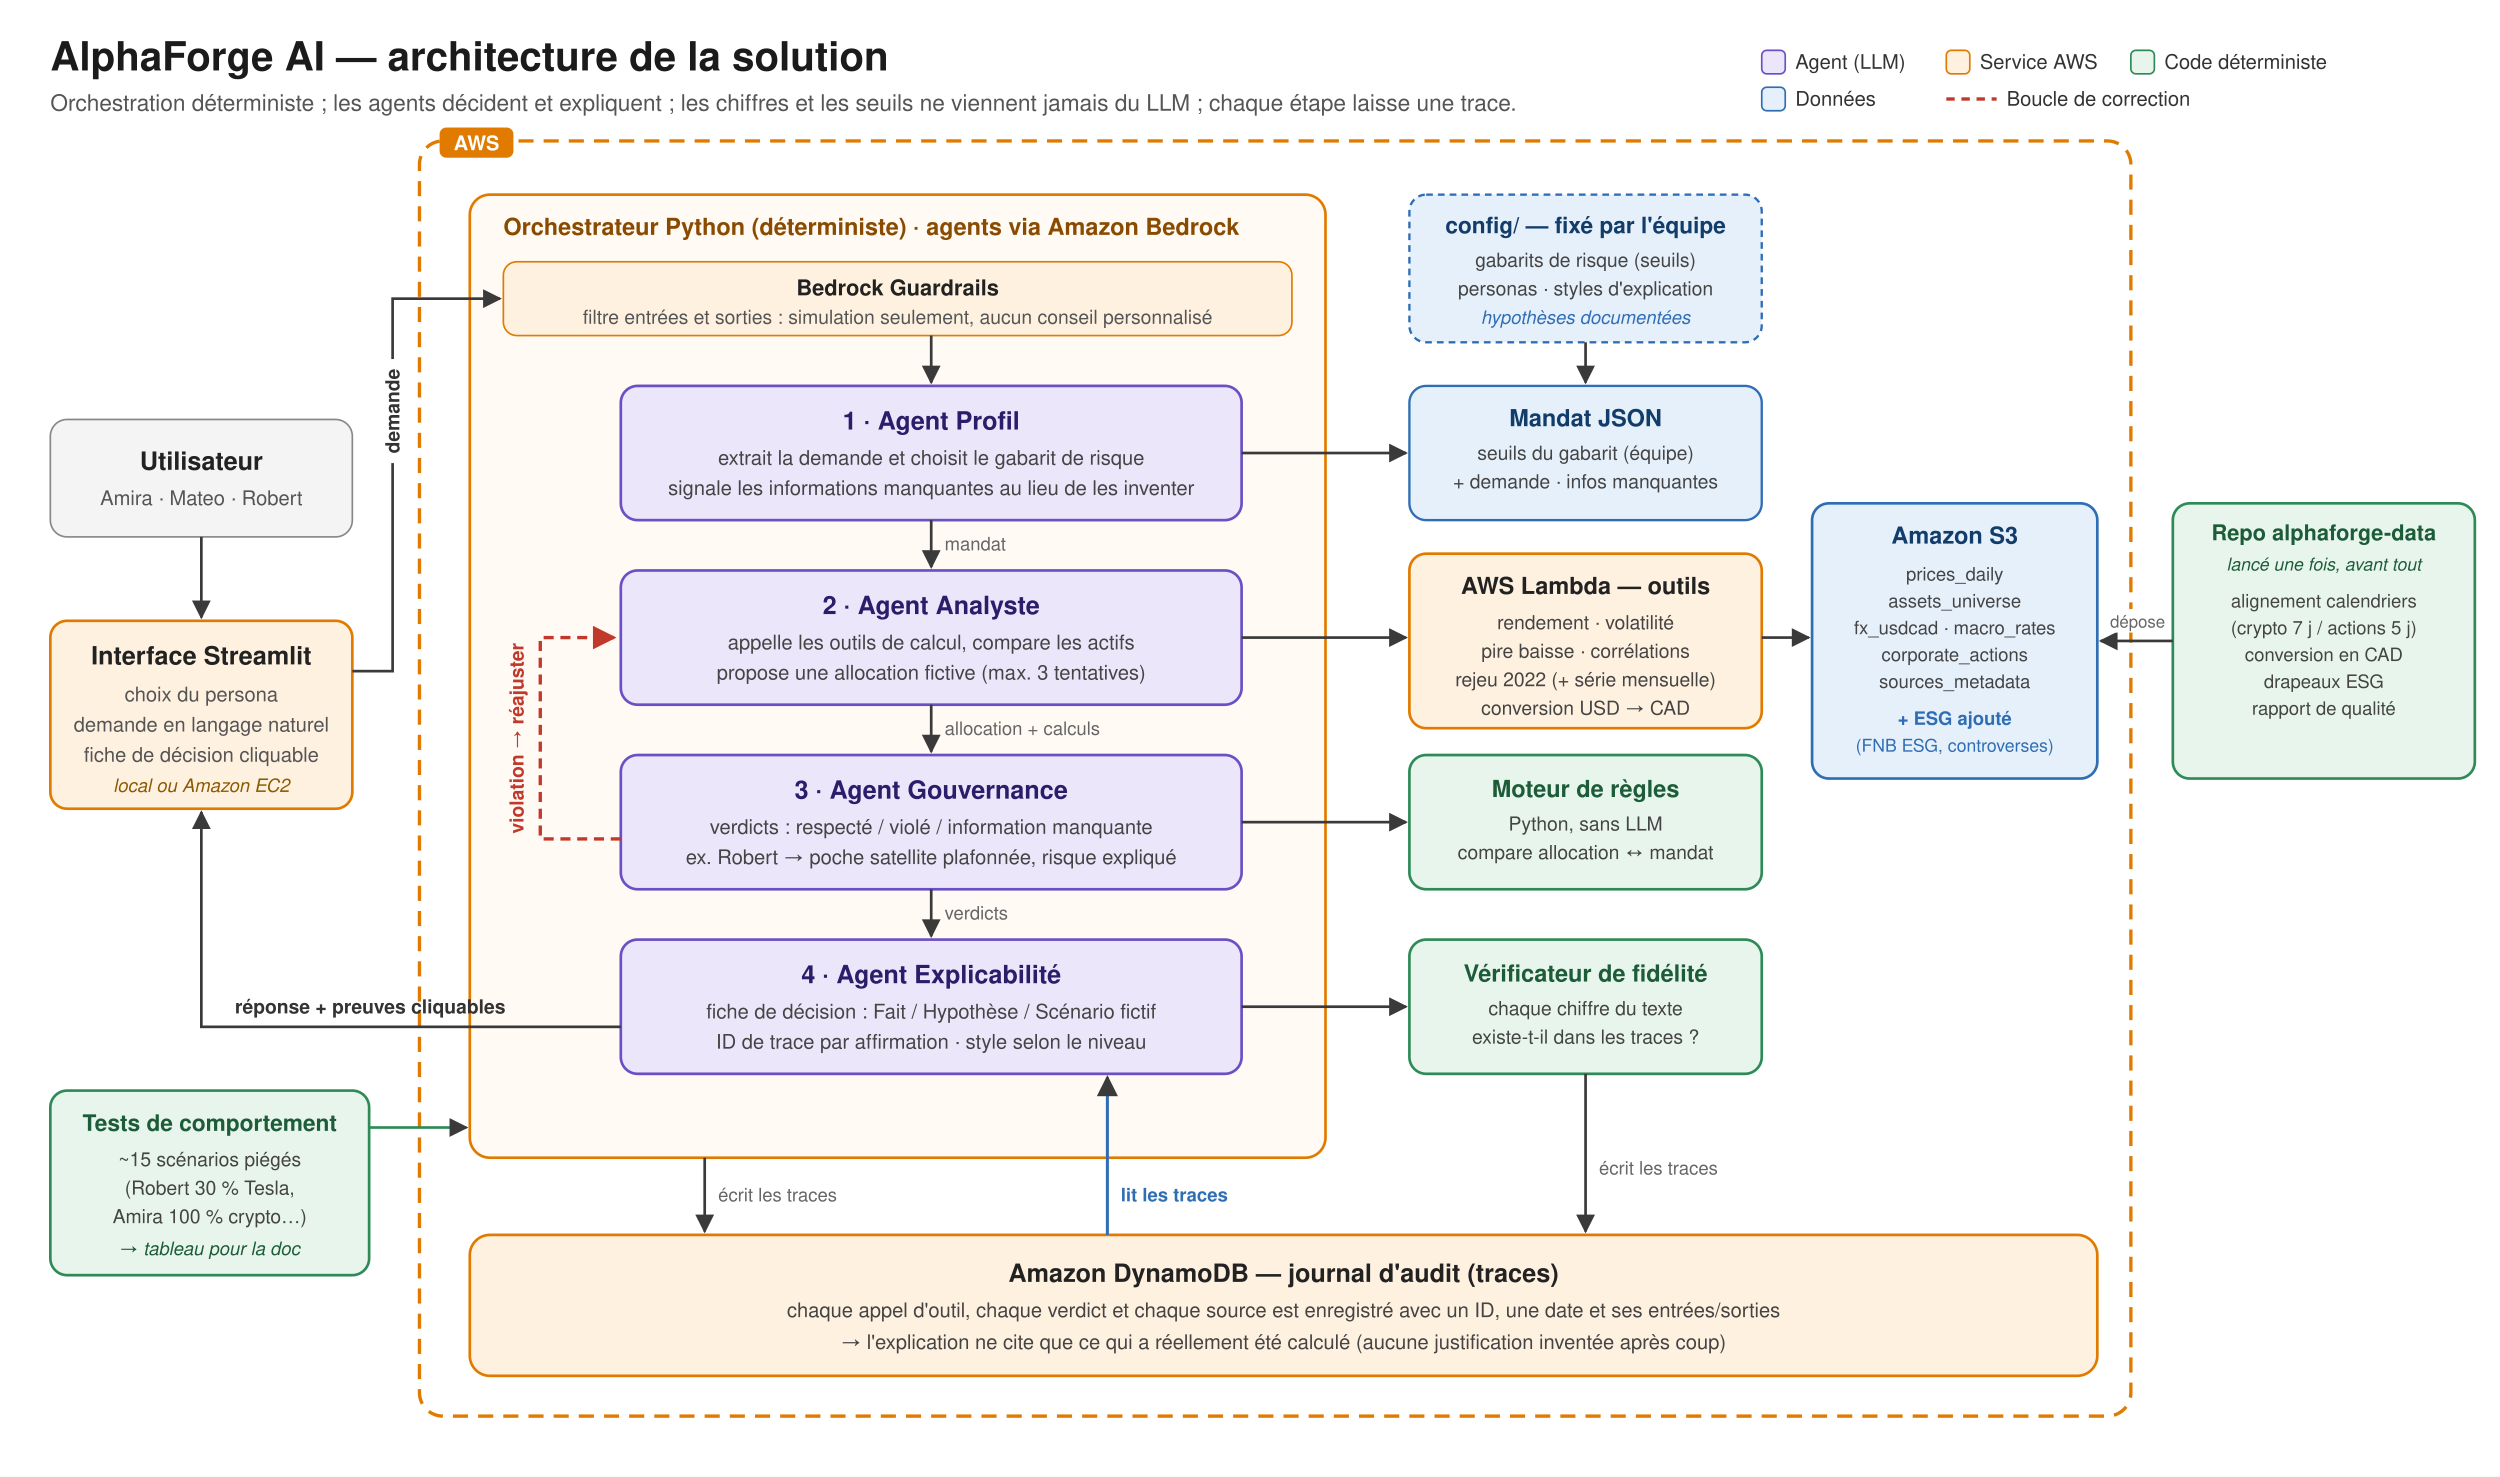
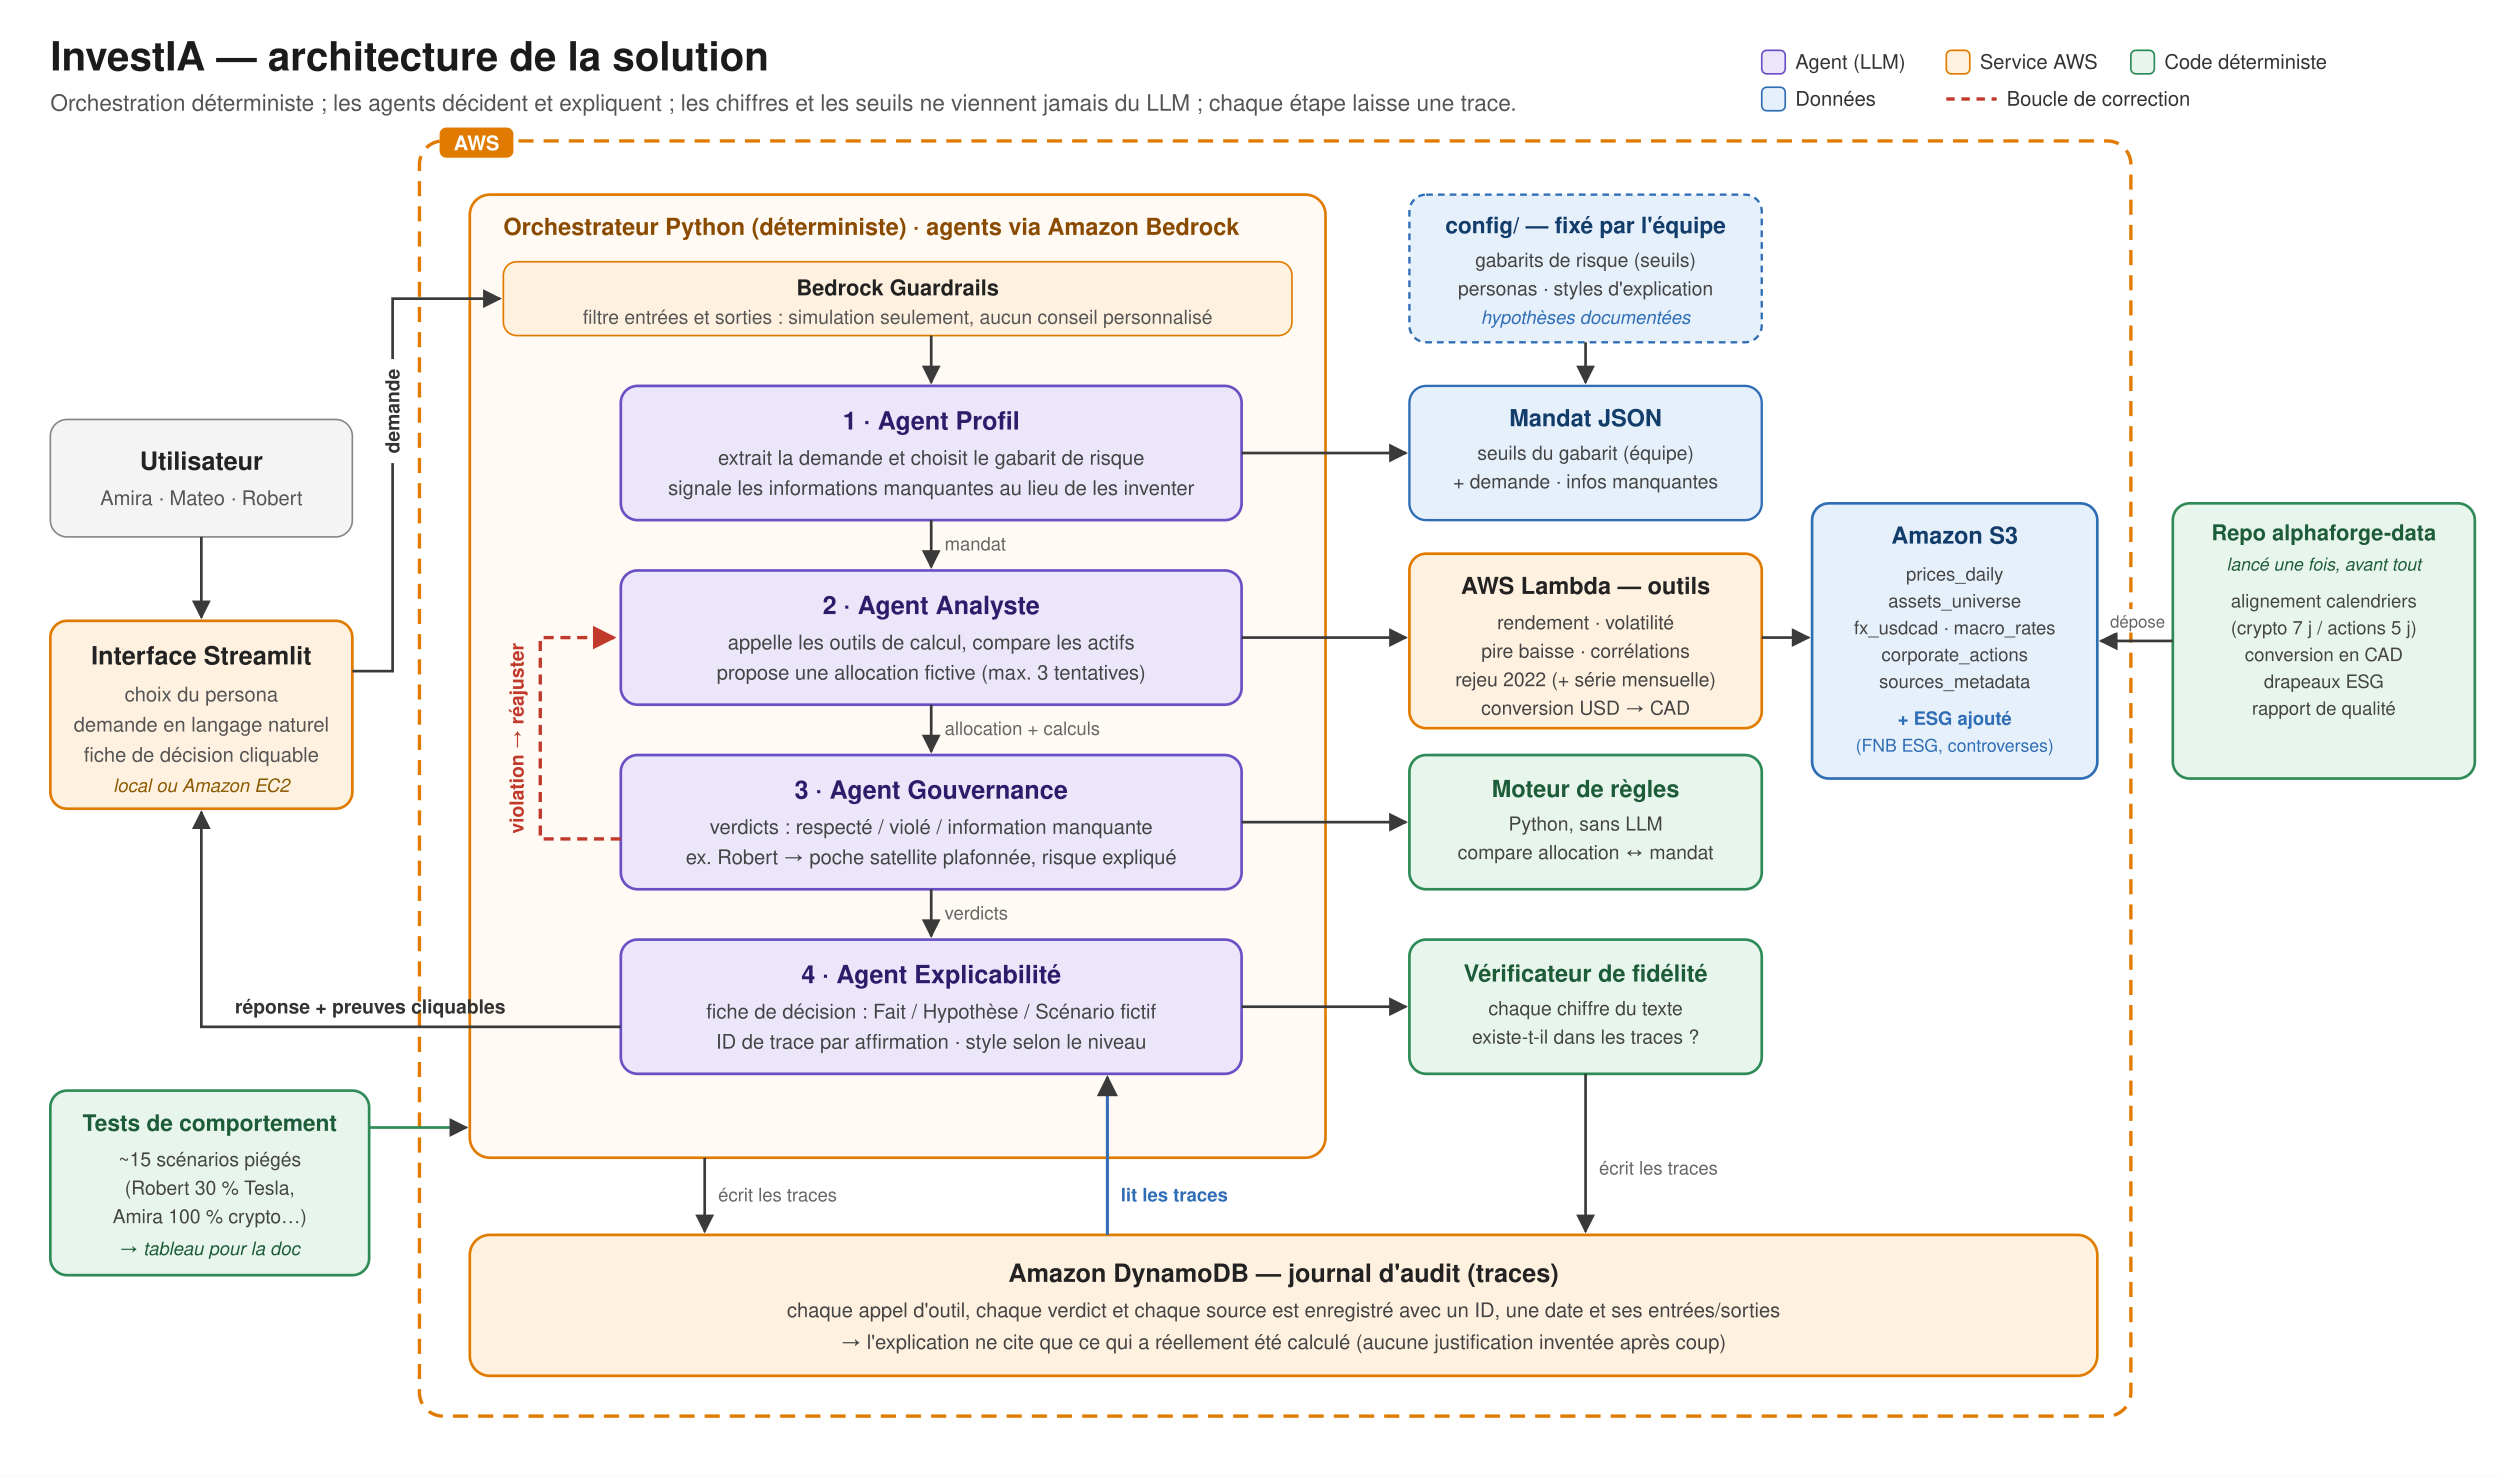
<svg xmlns="http://www.w3.org/2000/svg" viewBox="0 0 1490 880" width="1490" height="880" font-family="Helvetica, Arial, sans-serif">
  <defs>
    <marker id="a" viewBox="0 0 10 10" refX="9" refY="5" markerWidth="7" markerHeight="7" orient="auto-start-reverse">
      <path d="M0,0 L10,5 L0,10 z" fill="#3a3a3a" />
    </marker>
    <marker id="ar" viewBox="0 0 10 10" refX="9" refY="5" markerWidth="7" markerHeight="7" orient="auto-start-reverse">
      <path d="M0,0 L10,5 L0,10 z" fill="#c0392b" />
    </marker>
  </defs>
  <rect width="1490" height="880" fill="#ffffff" />
-   <text x="30" y="42" font-size="24" font-weight="700" fill="#1b1b1b">AlphaForge AI — architecture de la solution</text>
+   <text x="30" y="42" font-size="24" font-weight="700" fill="#1b1b1b">InvestIA — architecture de la solution</text>
  <text x="30" y="66" font-size="13.5" fill="#555">Orchestration déterministe ; les agents décident et expliquent ; les chiffres et les seuils ne viennent jamais du LLM ; chaque étape laisse une trace.</text>
  <g font-size="12" fill="#333" transform="translate(190,0)">
    <rect x="860" y="30" width="14" height="14" rx="3" fill="#ece6fb" stroke="#6b4fc4" />
    <text x="880" y="41">Agent (LLM)</text>
    <rect x="970" y="30" width="14" height="14" rx="3" fill="#fff1e0" stroke="#e07b00" />
    <text x="990" y="41">Service AWS</text>
    <rect x="1080" y="30" width="14" height="14" rx="3" fill="#e8f5ec" stroke="#2e8b57" />
    <text x="1100" y="41">Code déterministe</text>
    <rect x="860" y="52" width="14" height="14" rx="3" fill="#e6f0fb" stroke="#2f6db5" />
    <text x="880" y="63">Données</text>
    <line x1="970" y1="59" x2="1000" y2="59" stroke="#c0392b" stroke-width="2" stroke-dasharray="5 4" />
    <text x="1006" y="63">Boucle de correction</text>
  </g>
  <rect x="30" y="250" width="180" height="70" rx="10" fill="#f4f4f4" stroke="#888" />
  <text x="120" y="280" font-size="15" font-weight="700" text-anchor="middle" fill="#222">Utilisateur</text>
  <text x="120" y="301" font-size="12" text-anchor="middle" fill="#555">Amira · Mateo · Robert</text>
  <line x1="120" y1="320" x2="120" y2="368" stroke="#3a3a3a" stroke-width="1.6" marker-end="url(#a)" />
  <rect x="30" y="370" width="180" height="112" rx="10" fill="#fff1e0" stroke="#e07b00" stroke-width="1.6" />
  <text x="120" y="396" font-size="15" font-weight="700" text-anchor="middle" fill="#222">Interface Streamlit</text>
  <text x="120" y="418" font-size="12" text-anchor="middle" fill="#555">choix du persona</text>
  <text x="120" y="436" font-size="12" text-anchor="middle" fill="#555">demande en langage naturel</text>
  <text x="120" y="454" font-size="12" text-anchor="middle" fill="#555">fiche de décision cliquable</text>
  <text x="120" y="472" font-size="11" font-style="italic" text-anchor="middle" fill="#8a5a00">local ou Amazon EC2</text>
  <rect x="250" y="84" width="1020" height="760" rx="14" fill="none" stroke="#e07b00" stroke-width="2" stroke-dasharray="9 6" />
  <rect x="262" y="76" width="44" height="18" rx="4" fill="#e07b00" />
  <text x="284" y="89.5" font-size="12" font-weight="700" text-anchor="middle" fill="#fff">AWS</text>
  <rect x="280" y="116" width="510" height="574" rx="12" fill="#fffaf3" stroke="#e07b00" stroke-width="1.6" />
  <text x="300" y="140" font-size="14" font-weight="700" fill="#8a4b00">Orchestrateur Python (déterministe) · agents via Amazon Bedrock</text>
  <rect x="300" y="156" width="470" height="44" rx="8" fill="#fff1e0" stroke="#e07b00" />
  <text x="535" y="176" font-size="13" font-weight="700" text-anchor="middle" fill="#222">Bedrock Guardrails</text>
  <text x="535" y="193" font-size="11.5" text-anchor="middle" fill="#555">filtre entrées et sorties : simulation seulement, aucun conseil personnalisé</text>
  <g>
    <rect x="370" y="230" width="370" height="80" rx="10" fill="#ece6fb" stroke="#6b4fc4" stroke-width="1.6" />
    <text x="555" y="256" font-size="15" font-weight="700" text-anchor="middle" fill="#2c1d6b">1 · Agent Profil</text>
    <text x="555" y="277" font-size="12" text-anchor="middle" fill="#444">extrait la demande et choisit le gabarit de risque</text>
    <text x="555" y="295" font-size="12" text-anchor="middle" fill="#444">signale les informations manquantes au lieu de les inventer</text>
    <rect x="370" y="340" width="370" height="80" rx="10" fill="#ece6fb" stroke="#6b4fc4" stroke-width="1.6" />
    <text x="555" y="366" font-size="15" font-weight="700" text-anchor="middle" fill="#2c1d6b">2 · Agent Analyste</text>
    <text x="555" y="387" font-size="12" text-anchor="middle" fill="#444">appelle les outils de calcul, compare les actifs</text>
    <text x="555" y="405" font-size="12" text-anchor="middle" fill="#444">propose une allocation fictive (max. 3 tentatives)</text>
    <rect x="370" y="450" width="370" height="80" rx="10" fill="#ece6fb" stroke="#6b4fc4" stroke-width="1.6" />
    <text x="555" y="476" font-size="15" font-weight="700" text-anchor="middle" fill="#2c1d6b">3 · Agent Gouvernance</text>
    <text x="555" y="497" font-size="12" text-anchor="middle" fill="#444">verdicts : respecté / violé / information manquante</text>
    <text x="555" y="515" font-size="12" text-anchor="middle" fill="#444">ex. Robert → poche satellite plafonnée, risque expliqué</text>
    <rect x="370" y="560" width="370" height="80" rx="10" fill="#ece6fb" stroke="#6b4fc4" stroke-width="1.6" />
    <text x="555" y="586" font-size="15" font-weight="700" text-anchor="middle" fill="#2c1d6b">4 · Agent Explicabilité</text>
    <text x="555" y="607" font-size="12" text-anchor="middle" fill="#444">fiche de décision : Fait / Hypothèse / Scénario fictif</text>
    <text x="555" y="625" font-size="12" text-anchor="middle" fill="#444">ID de trace par affirmation · style selon le niveau</text>
  </g>
  <g stroke="#3a3a3a" stroke-width="1.6" fill="none" marker-end="url(#a)">
    <line x1="555" y1="200" x2="555" y2="228" />
    <line x1="555" y1="310" x2="555" y2="338" />
    <line x1="555" y1="420" x2="555" y2="448" />
    <line x1="555" y1="530" x2="555" y2="558" />
  </g>
  <g font-size="11" fill="#666">
    <text x="563" y="328">mandat</text>
    <text x="563" y="438">allocation + calculs</text>
    <text x="563" y="548">verdicts</text>
  </g>
  <path d="M370,500 H322 V380 H366" fill="none" stroke="#c0392b" stroke-width="2" stroke-dasharray="6 4" marker-end="url(#ar)" />
  <text transform="translate(312,440) rotate(-90)" font-size="11.5" font-weight="700" text-anchor="middle" fill="#c0392b">violation → réajuster</text>
  <path d="M210,400 H234 V178 H298" fill="none" stroke="#3a3a3a" stroke-width="1.6" marker-end="url(#a)" />
  <text x="140" y="352" font-size="11.5" font-weight="700" fill="#333" transform="translate(0,0)" />
  <rect x="224" y="214" width="20" height="62" fill="#ffffff" />
  <text transform="translate(238,245) rotate(-90)" font-size="11.5" font-weight="700" text-anchor="middle" fill="#333">demande</text>
  <path d="M370,612 H120 V484" fill="none" stroke="#3a3a3a" stroke-width="1.6" marker-end="url(#a)" />
  <text x="140" y="604" font-size="11.5" font-weight="700" fill="#333">réponse + preuves cliquables</text>
  <rect x="840" y="230" width="210" height="80" rx="10" fill="#e6f0fb" stroke="#2f6db5" stroke-width="1.4" />
  <text x="945" y="254" font-size="14" font-weight="700" text-anchor="middle" fill="#123d6b">Mandat JSON</text>
  <text x="945" y="274" font-size="11.5" text-anchor="middle" fill="#444">seuils du gabarit (équipe)</text>
  <text x="945" y="291" font-size="11.5" text-anchor="middle" fill="#444">+ demande · infos manquantes</text>
  <line x1="740" y1="270" x2="838" y2="270" stroke="#3a3a3a" stroke-width="1.6" marker-end="url(#a)" />
  <rect x="840" y="330" width="210" height="104" rx="10" fill="#fff1e0" stroke="#e07b00" stroke-width="1.6" />
  <text x="945" y="354" font-size="14" font-weight="700" text-anchor="middle" fill="#222">AWS Lambda — outils</text>
  <text x="945" y="375" font-size="11.5" text-anchor="middle" fill="#444">rendement · volatilité</text>
  <text x="945" y="392" font-size="11.5" text-anchor="middle" fill="#444">pire baisse · corrélations</text>
  <text x="945" y="409" font-size="11.5" text-anchor="middle" fill="#444">rejeu 2022 (+ série mensuelle)</text>
  <text x="945" y="426" font-size="11.5" text-anchor="middle" fill="#444">conversion USD → CAD</text>
  <line x1="740" y1="380" x2="838" y2="380" stroke="#3a3a3a" stroke-width="1.6" marker-end="url(#a)" />
  <rect x="1080" y="300" width="170" height="164" rx="10" fill="#e6f0fb" stroke="#2f6db5" stroke-width="1.6" />
  <text x="1165" y="324" font-size="14" font-weight="700" text-anchor="middle" fill="#123d6b">Amazon S3</text>
  <text x="1165" y="346" font-size="11" text-anchor="middle" fill="#444">prices_daily</text>
  <text x="1165" y="362" font-size="11" text-anchor="middle" fill="#444">assets_universe</text>
  <text x="1165" y="378" font-size="11" text-anchor="middle" fill="#444">fx_usdcad · macro_rates</text>
  <text x="1165" y="394" font-size="11" text-anchor="middle" fill="#444">corporate_actions</text>
  <text x="1165" y="410" font-size="11" text-anchor="middle" fill="#444">sources_metadata</text>
  <text x="1165" y="432" font-size="11" font-weight="700" text-anchor="middle" fill="#2f6db5">+ ESG ajouté</text>
  <text x="1165" y="448" font-size="10.5" text-anchor="middle" fill="#2f6db5">(FNB ESG, controverses)</text>
  <line x1="1050" y1="380" x2="1078" y2="380" stroke="#3a3a3a" stroke-width="1.6" marker-end="url(#a)" />
  <rect x="840" y="450" width="210" height="80" rx="10" fill="#e8f5ec" stroke="#2e8b57" stroke-width="1.6" />
  <text x="945" y="475" font-size="14" font-weight="700" text-anchor="middle" fill="#1d5c39">Moteur de règles</text>
  <text x="945" y="495" font-size="11.5" text-anchor="middle" fill="#444">Python, sans LLM</text>
  <text x="945" y="512" font-size="11.5" text-anchor="middle" fill="#444">compare allocation ↔ mandat</text>
  <line x1="740" y1="490" x2="838" y2="490" stroke="#3a3a3a" stroke-width="1.6" marker-end="url(#a)" />
  <rect x="840" y="560" width="210" height="80" rx="10" fill="#e8f5ec" stroke="#2e8b57" stroke-width="1.6" />
  <text x="945" y="585" font-size="14" font-weight="700" text-anchor="middle" fill="#1d5c39">Vérificateur de fidélité</text>
  <text x="945" y="605" font-size="11.5" text-anchor="middle" fill="#444">chaque chiffre du texte</text>
  <text x="945" y="622" font-size="11.5" text-anchor="middle" fill="#444">existe-t-il dans les traces ?</text>
  <line x1="740" y1="600" x2="838" y2="600" stroke="#3a3a3a" stroke-width="1.6" marker-end="url(#a)" />
  <rect x="280" y="736" width="970" height="84" rx="12" fill="#fff1e0" stroke="#e07b00" stroke-width="1.6" />
  <text x="765" y="764" font-size="15" font-weight="700" text-anchor="middle" fill="#222">Amazon DynamoDB — journal d'audit (traces)</text>
  <text x="765" y="785" font-size="12" text-anchor="middle" fill="#444">chaque appel d'outil, chaque verdict et chaque source est enregistré avec un ID, une date et ses entrées/sorties</text>
  <text x="765" y="804" font-size="12" text-anchor="middle" fill="#444">→ l'explication ne cite que ce qui a réellement été calculé (aucune justification inventée après coup)</text>
  <g stroke="#3a3a3a" stroke-width="1.6" fill="none" marker-end="url(#a)">
    <line x1="420" y1="690" x2="420" y2="734" />
    <line x1="945" y1="640" x2="945" y2="734" />
  </g>
  <line x1="660" y1="736" x2="660" y2="642" stroke="#2f6db5" stroke-width="1.8" marker-end="url(#a)" />
  <g font-size="11" fill="#666">
    <text x="428" y="716">écrit les traces</text>
    <text x="953" y="700">écrit les traces</text>
    <text x="668" y="716" fill="#2f6db5" font-weight="700">lit les traces</text>
  </g>
  <rect x="840" y="116" width="210" height="88" rx="10" fill="#e6f0fb" stroke="#2f6db5" stroke-width="1.4" stroke-dasharray="4 3" />
  <text x="945" y="139" font-size="13.5" font-weight="700" text-anchor="middle" fill="#123d6b">config/ — fixé par l'équipe</text>
  <text x="945" y="159" font-size="11.5" text-anchor="middle" fill="#444">gabarits de risque (seuils)</text>
  <text x="945" y="176" font-size="11.5" text-anchor="middle" fill="#444">personas · styles d'explication</text>
  <text x="945" y="193" font-size="11" font-style="italic" text-anchor="middle" fill="#2f6db5">hypothèses documentées</text>
  <line x1="945" y1="204" x2="945" y2="228" stroke="#3a3a3a" stroke-width="1.6" marker-end="url(#a)" />
  <rect x="1295" y="300" width="180" height="164" rx="10" fill="#e8f5ec" stroke="#2e8b57" stroke-width="1.6" />
  <text x="1385" y="322" font-size="13" font-weight="700" text-anchor="middle" fill="#1d5c39">Repo alphaforge-data</text>
  <text x="1385" y="340" font-size="10.5" font-style="italic" text-anchor="middle" fill="#1d5c39">lancé une fois, avant tout</text>
  <text x="1385" y="362" font-size="11" text-anchor="middle" fill="#444">alignement calendriers</text>
  <text x="1385" y="378" font-size="11" text-anchor="middle" fill="#444">(crypto 7 j / actions 5 j)</text>
  <text x="1385" y="394" font-size="11" text-anchor="middle" fill="#444">conversion en CAD</text>
  <text x="1385" y="410" font-size="11" text-anchor="middle" fill="#444">drapeaux ESG</text>
  <text x="1385" y="426" font-size="11" text-anchor="middle" fill="#444">rapport de qualité</text>
  <line x1="1295" y1="382" x2="1252" y2="382" stroke="#3a3a3a" stroke-width="1.6" marker-end="url(#a)" />
  <rect x="1255" y="363" width="38" height="14" fill="#ffffff" />
  <text x="1274" y="374" font-size="10" text-anchor="middle" fill="#666">dépose</text>
  <rect x="30" y="650" width="190" height="110" rx="10" fill="#e8f5ec" stroke="#2e8b57" stroke-width="1.6" />
  <text x="125" y="674" font-size="13.5" font-weight="700" text-anchor="middle" fill="#1d5c39">Tests de comportement</text>
  <text x="125" y="695" font-size="11.5" text-anchor="middle" fill="#444">~15 scénarios piégés</text>
  <text x="125" y="712" font-size="11.5" text-anchor="middle" fill="#444">(Robert 30 % Tesla,</text>
  <text x="125" y="729" font-size="11.5" text-anchor="middle" fill="#444">Amira 100 % crypto…)</text>
  <text x="125" y="748" font-size="11" font-style="italic" text-anchor="middle" fill="#1d5c39">→ tableau pour la doc</text>
  <path d="M220,672 H278" fill="none" stroke="#2e8b57" stroke-width="1.6" marker-end="url(#a)" />
</svg>
